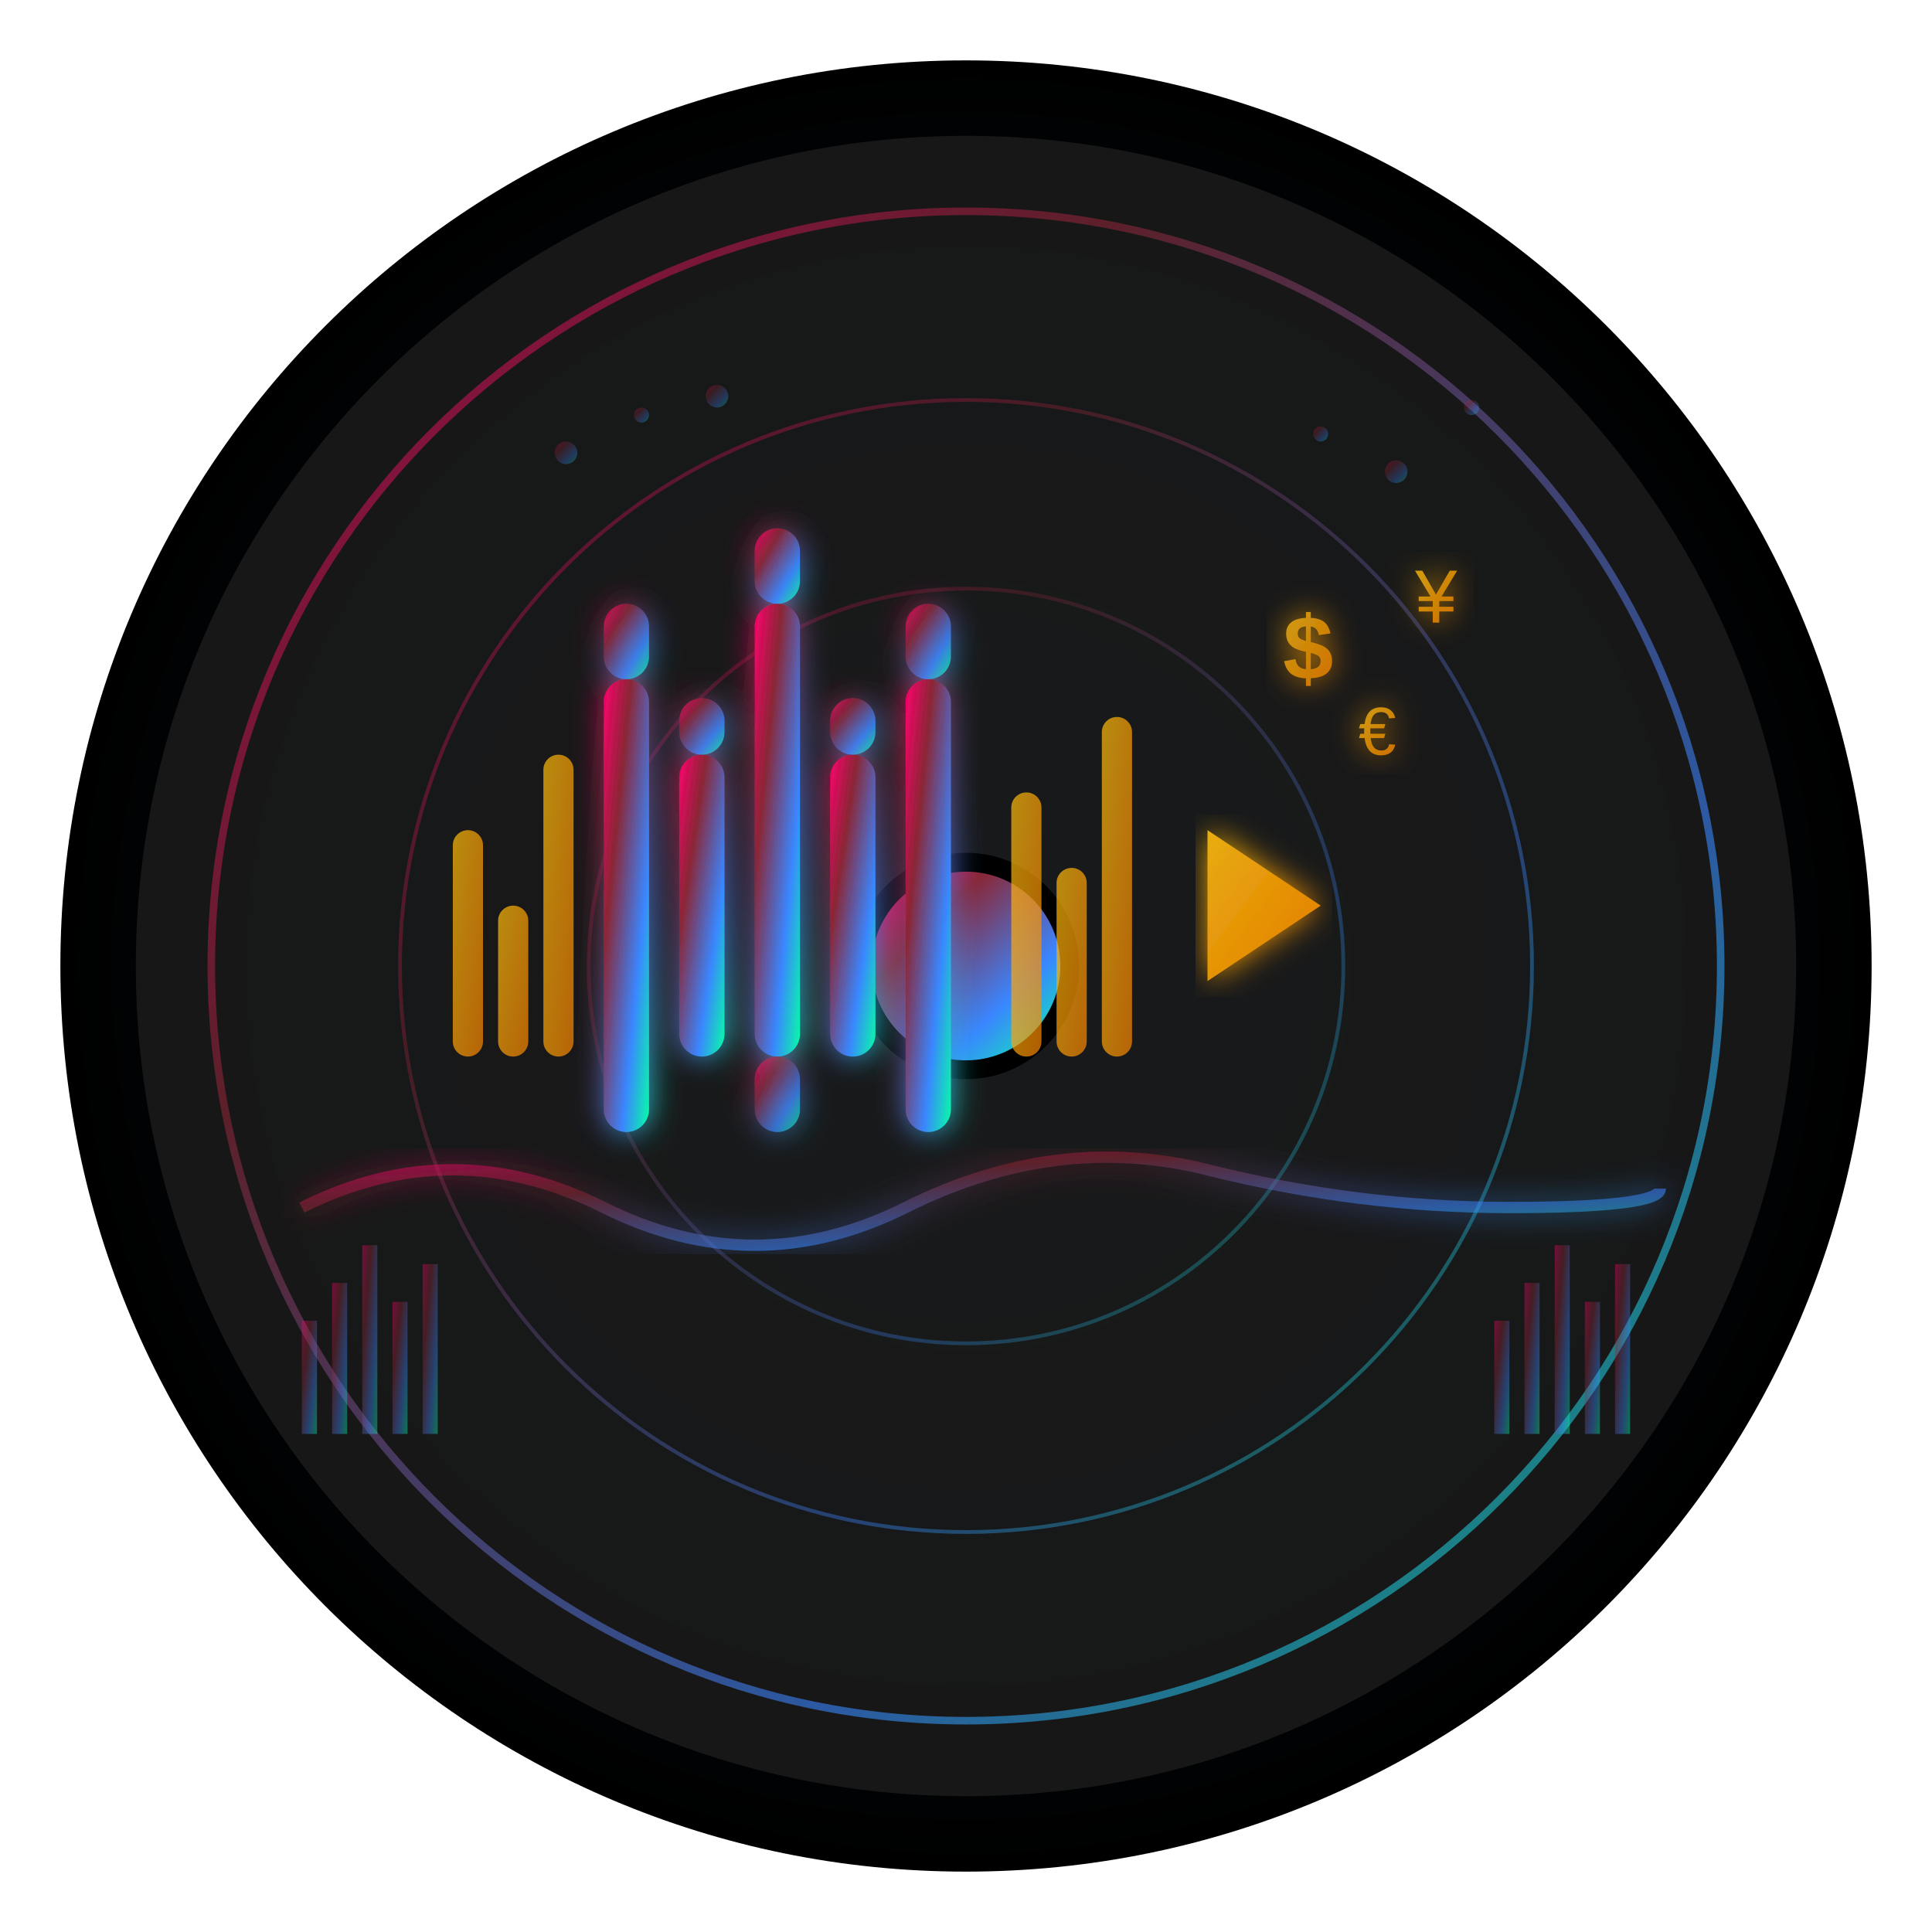
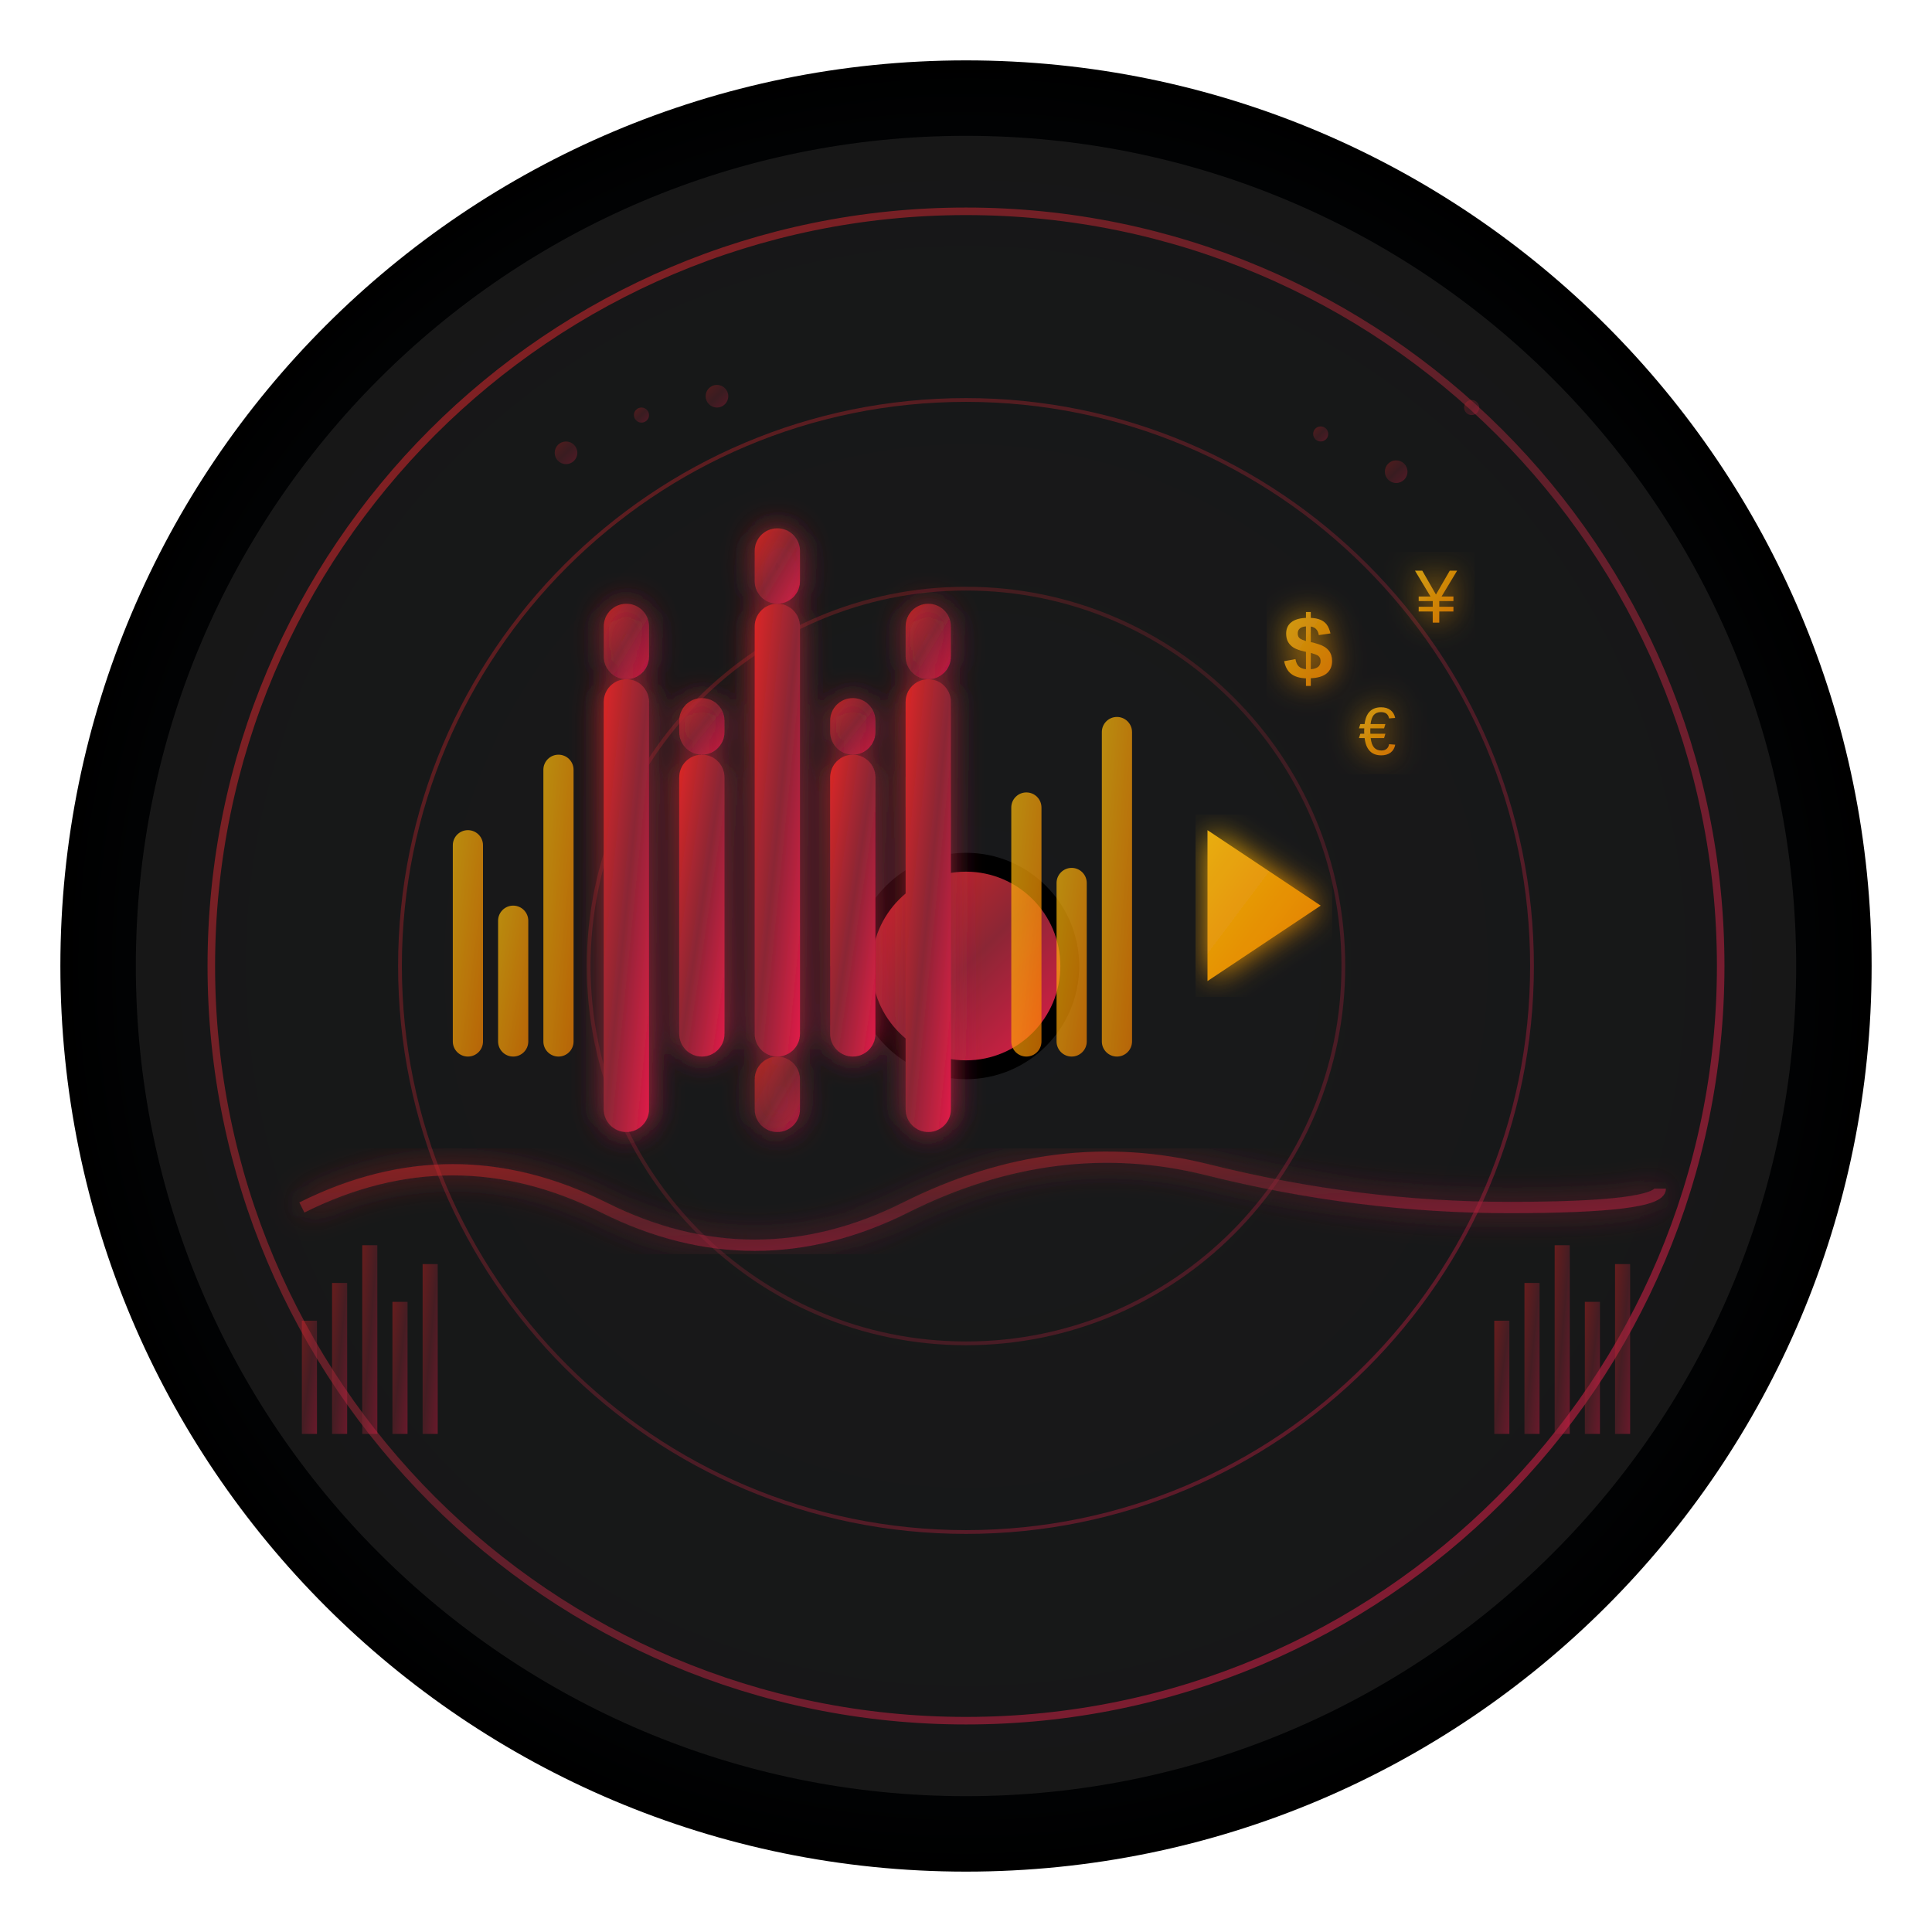
<svg xmlns="http://www.w3.org/2000/svg" width="512" height="512" viewBox="0 0 512 512">
  <defs>
-     <linearGradient id="neonGradient" x1="0%" y1="0%" x2="100%" y2="100%">
-       <stop offset="0%" style="stop-color:#ff006e;stop-opacity:1" />
-       <stop offset="30%" style="stop-color:#8B2635;stop-opacity:1" />
-       <stop offset="70%" style="stop-color:#3a86ff;stop-opacity:1" />
-       <stop offset="100%" style="stop-color:#06ffa5;stop-opacity:1" />
+     <linearGradient id="primaryGradient" x1="0%" y1="0%" x2="100%" y2="100%">
+       <stop offset="0%" style="stop-color:#dc2626;stop-opacity:1" />
+       <stop offset="50%" style="stop-color:#8B2635;stop-opacity:1" />
+       <stop offset="100%" style="stop-color:#e11d48;stop-opacity:1" />
    </linearGradient>
    <linearGradient id="goldGradient" x1="0%" y1="0%" x2="100%" y2="100%">
      <stop offset="0%" style="stop-color:#ffbe0b;stop-opacity:1" />
      <stop offset="100%" style="stop-color:#fb8500;stop-opacity:1" />
    </linearGradient>
    <radialGradient id="backgroundGrad" cx="50%" cy="50%" r="50%">
      <stop offset="0%" style="stop-color:#0d1b2a;stop-opacity:1" />
      <stop offset="100%" style="stop-color:#000000;stop-opacity:1" />
    </radialGradient>
    <filter id="glitch">
      <feColorMatrix type="matrix" values="1 0 0 0 0  0 0.8 0 0 0  0 0 0.8 0 0  0 0 0 1 0" />
    </filter>
-     <filter id="neonGlow">
+     <filter id="redGlow">
      <feGaussianBlur stdDeviation="4" result="coloredBlur" />
      <feMerge>
        <feMergeNode in="coloredBlur" />
        <feMergeNode in="SourceGraphic" />
      </feMerge>
    </filter>
  </defs>
  <circle cx="256" cy="256" r="240" fill="url(#backgroundGrad)" />
  <circle cx="256" cy="256" r="220" fill="#1a1a1a" opacity="0.9" />
-   <circle cx="256" cy="256" r="200" fill="none" stroke="url(#neonGradient)" stroke-width="2" opacity="0.6" />
-   <circle cx="256" cy="256" r="150" fill="none" stroke="url(#neonGradient)" stroke-width="1" opacity="0.4" />
-   <circle cx="256" cy="256" r="100" fill="none" stroke="url(#neonGradient)" stroke-width="1" opacity="0.3" />
+   <circle cx="256" cy="256" r="200" fill="none" stroke="url(#primaryGradient)" stroke-width="2" opacity="0.6" />
+   <circle cx="256" cy="256" r="150" fill="none" stroke="url(#primaryGradient)" stroke-width="1" opacity="0.4" />
+   <circle cx="256" cy="256" r="100" fill="none" stroke="url(#primaryGradient)" stroke-width="1" opacity="0.3" />
  <circle cx="256" cy="256" r="30" fill="#000" />
-   <circle cx="256" cy="256" r="25" fill="url(#neonGradient)" />
-   <g fill="url(#neonGradient)" filter="url(#neonGlow)">
+   <circle cx="256" cy="256" r="25" fill="url(#primaryGradient)" />
+   <g fill="url(#primaryGradient)" filter="url(#redGlow)">
    <rect x="160" y="180" width="12" height="120" rx="6" />
    <rect x="160" y="160" width="12" height="20" rx="6" opacity="0.8" />
    <rect x="180" y="200" width="12" height="80" rx="6" />
    <rect x="180" y="185" width="12" height="15" rx="6" opacity="0.8" />
    <rect x="200" y="160" width="12" height="120" rx="6" />
    <rect x="200" y="140" width="12" height="20" rx="6" opacity="0.9" />
    <rect x="200" y="280" width="12" height="20" rx="6" opacity="0.7" />
    <rect x="220" y="200" width="12" height="80" rx="6" />
    <rect x="220" y="185" width="12" height="15" rx="6" opacity="0.8" />
    <rect x="240" y="180" width="12" height="120" rx="6" />
    <rect x="240" y="160" width="12" height="20" rx="6" opacity="0.8" />
  </g>
  <g fill="url(#goldGradient)" opacity="0.7">
    <rect x="120" y="220" width="8" height="60" rx="4" />
    <rect x="132" y="240" width="8" height="40" rx="4" />
    <rect x="144" y="200" width="8" height="80" rx="4" />
    <rect x="268" y="210" width="8" height="70" rx="4" />
    <rect x="280" y="230" width="8" height="50" rx="4" />
    <rect x="292" y="190" width="8" height="90" rx="4" />
  </g>
-   <g fill="url(#neonGradient)" opacity="0.4">
+   <g fill="url(#primaryGradient)" opacity="0.4">
    <rect x="80" y="350" width="4" height="30" />
    <rect x="88" y="340" width="4" height="40" />
    <rect x="96" y="330" width="4" height="50" />
    <rect x="104" y="345" width="4" height="35" />
    <rect x="112" y="335" width="4" height="45" />
    <rect x="396" y="350" width="4" height="30" />
    <rect x="404" y="340" width="4" height="40" />
    <rect x="412" y="330" width="4" height="50" />
    <rect x="420" y="345" width="4" height="35" />
    <rect x="428" y="335" width="4" height="45" />
  </g>
-   <g fill="url(#goldGradient)" opacity="0.8" filter="url(#neonGlow)">
+   <g fill="url(#goldGradient)" opacity="0.8" filter="url(#redGlow)">
    <text x="340" y="180" font-family="Arial, sans-serif" font-size="24" font-weight="bold">$</text>
    <text x="360" y="200" font-family="Arial, sans-serif" font-size="18">€</text>
    <text x="375" y="165" font-family="Arial, sans-serif" font-size="20">¥</text>
  </g>
-   <path d="M 80 320 Q 120 300 160 320 T 240 320 T 320 310 T 400 320 T 440 315" stroke="url(#neonGradient)" stroke-width="3" fill="none" opacity="0.6" filter="url(#neonGlow)" />
-   <polygon points="320,220 320,260 350,240" fill="url(#goldGradient)" opacity="0.9" filter="url(#neonGlow)" />
-   <g fill="url(#neonGradient)" opacity="0.3">
+   <path d="M 80 320 Q 120 300 160 320 T 240 320 T 320 310 T 400 320 T 440 315" stroke="url(#primaryGradient)" stroke-width="3" fill="none" opacity="0.6" filter="url(#redGlow)" />
+   <polygon points="320,220 320,260 350,240" fill="url(#goldGradient)" opacity="0.9" filter="url(#redGlow)" />
+   <g fill="url(#primaryGradient)" opacity="0.3">
    <circle cx="150" cy="120" r="3" />
    <circle cx="170" cy="110" r="2" />
    <circle cx="190" cy="105" r="3" />
    <circle cx="350" cy="115" r="2" />
    <circle cx="370" cy="125" r="3" />
    <circle cx="390" cy="108" r="2" />
  </g>
</svg>
